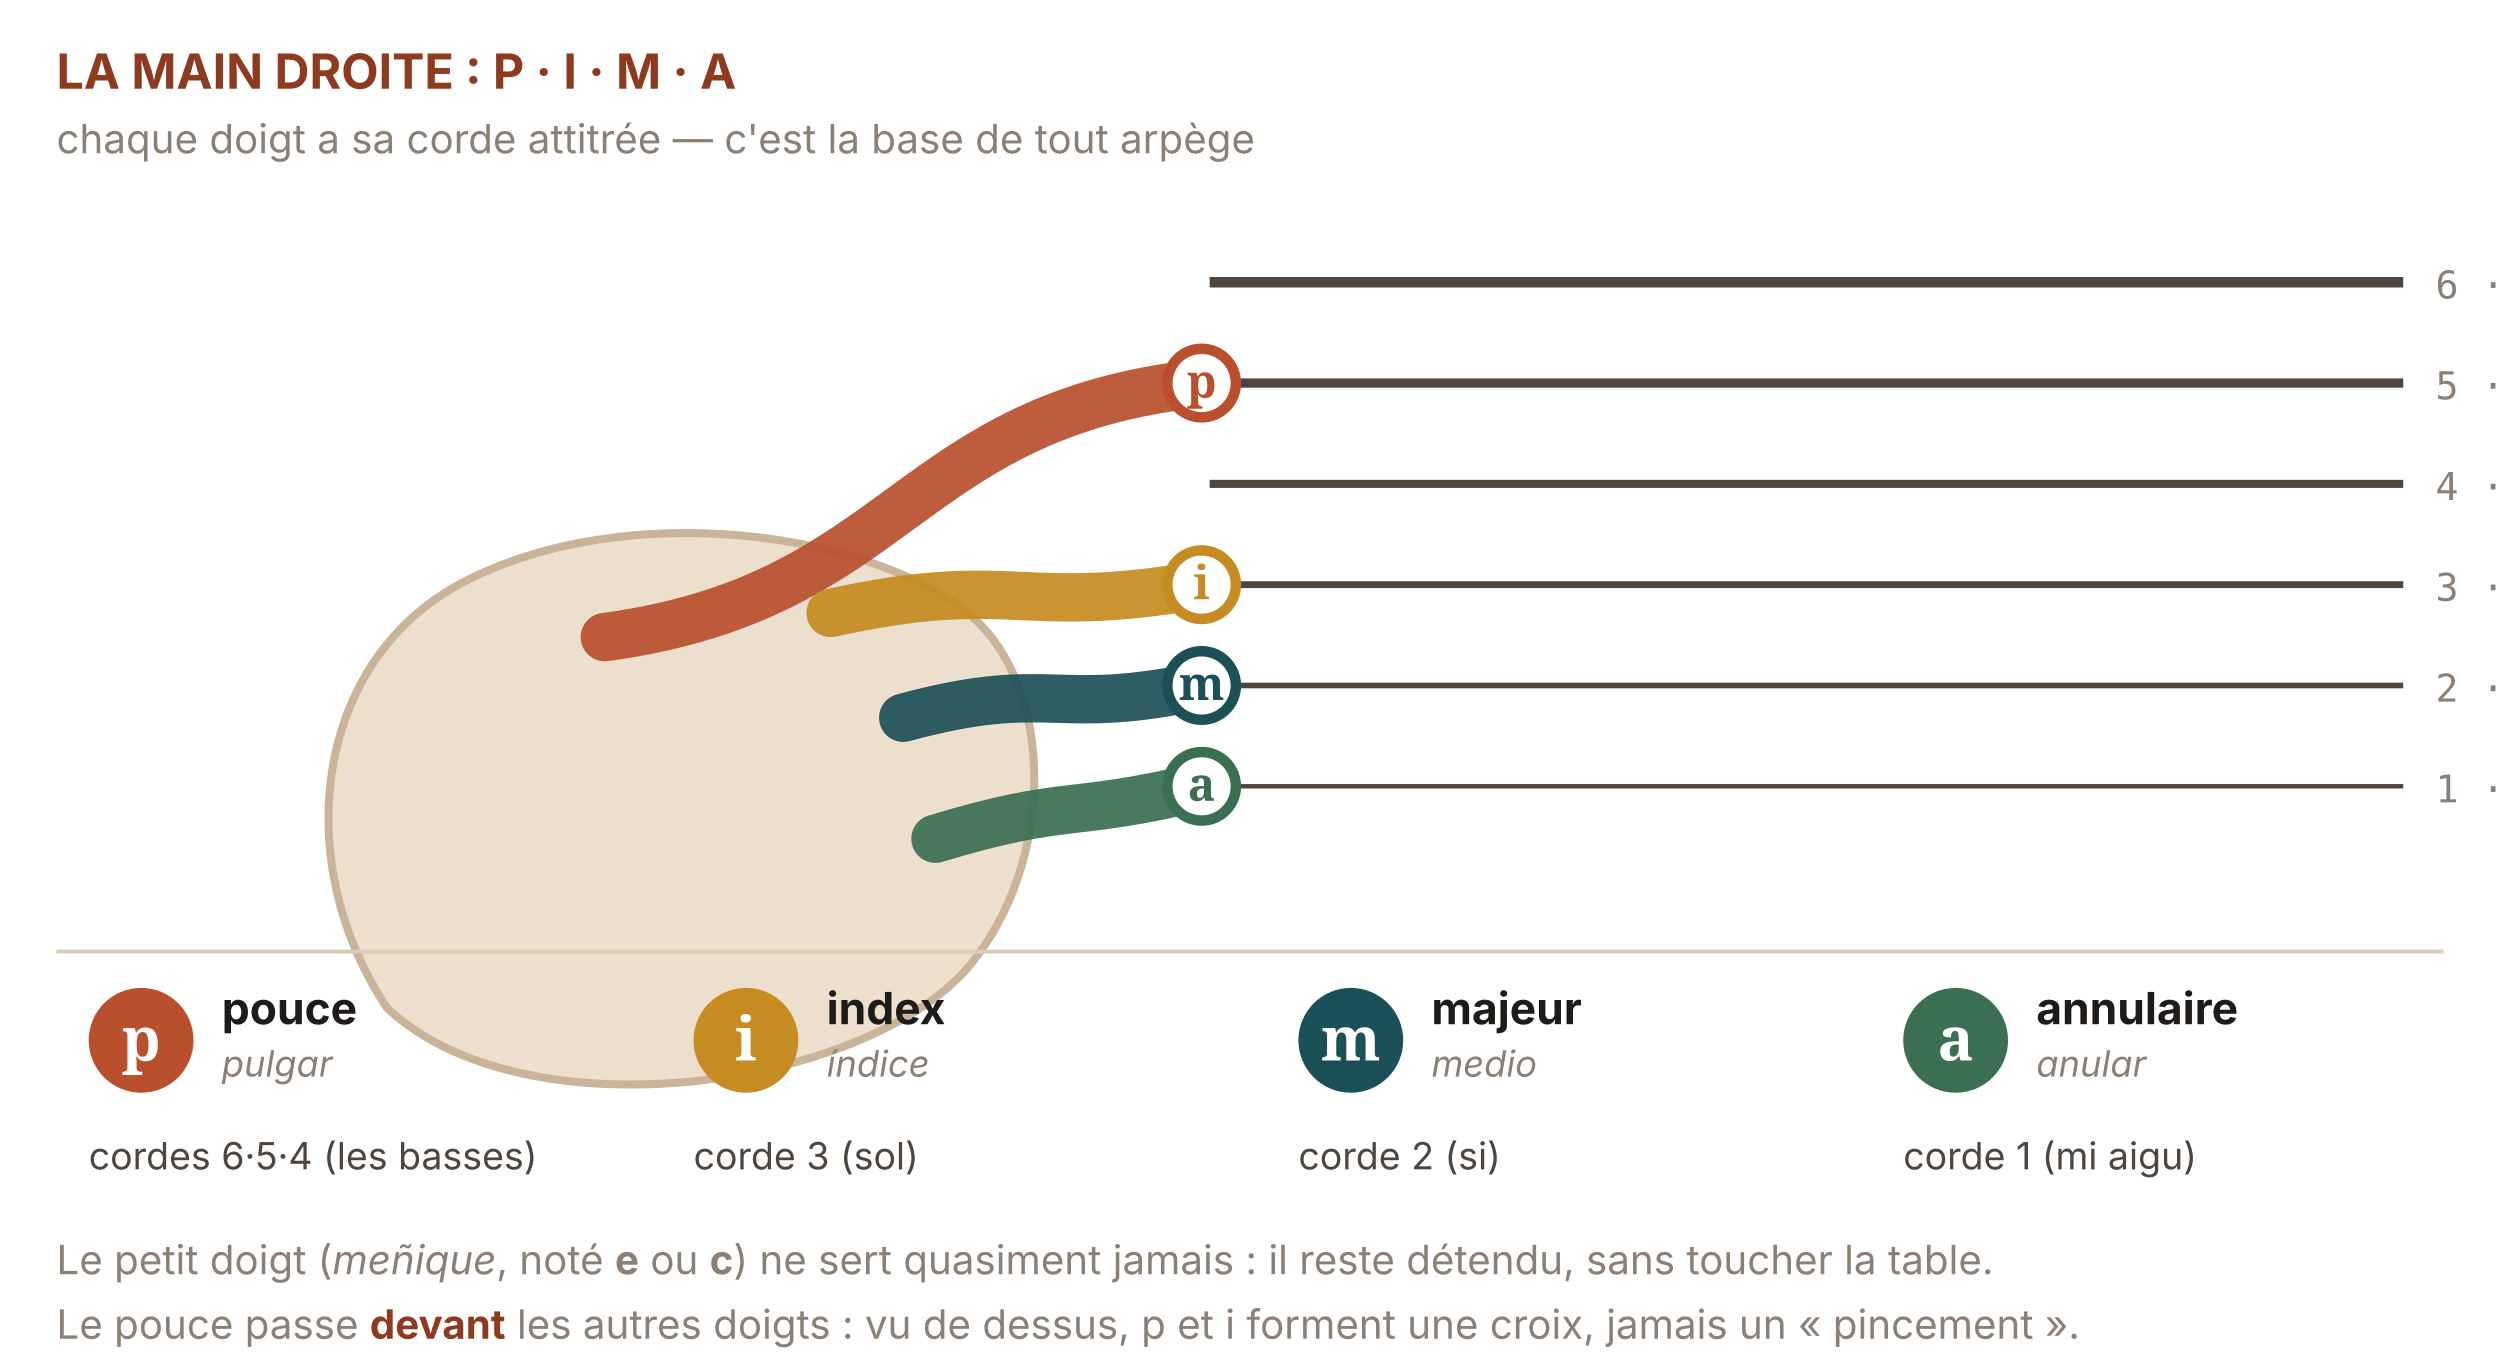
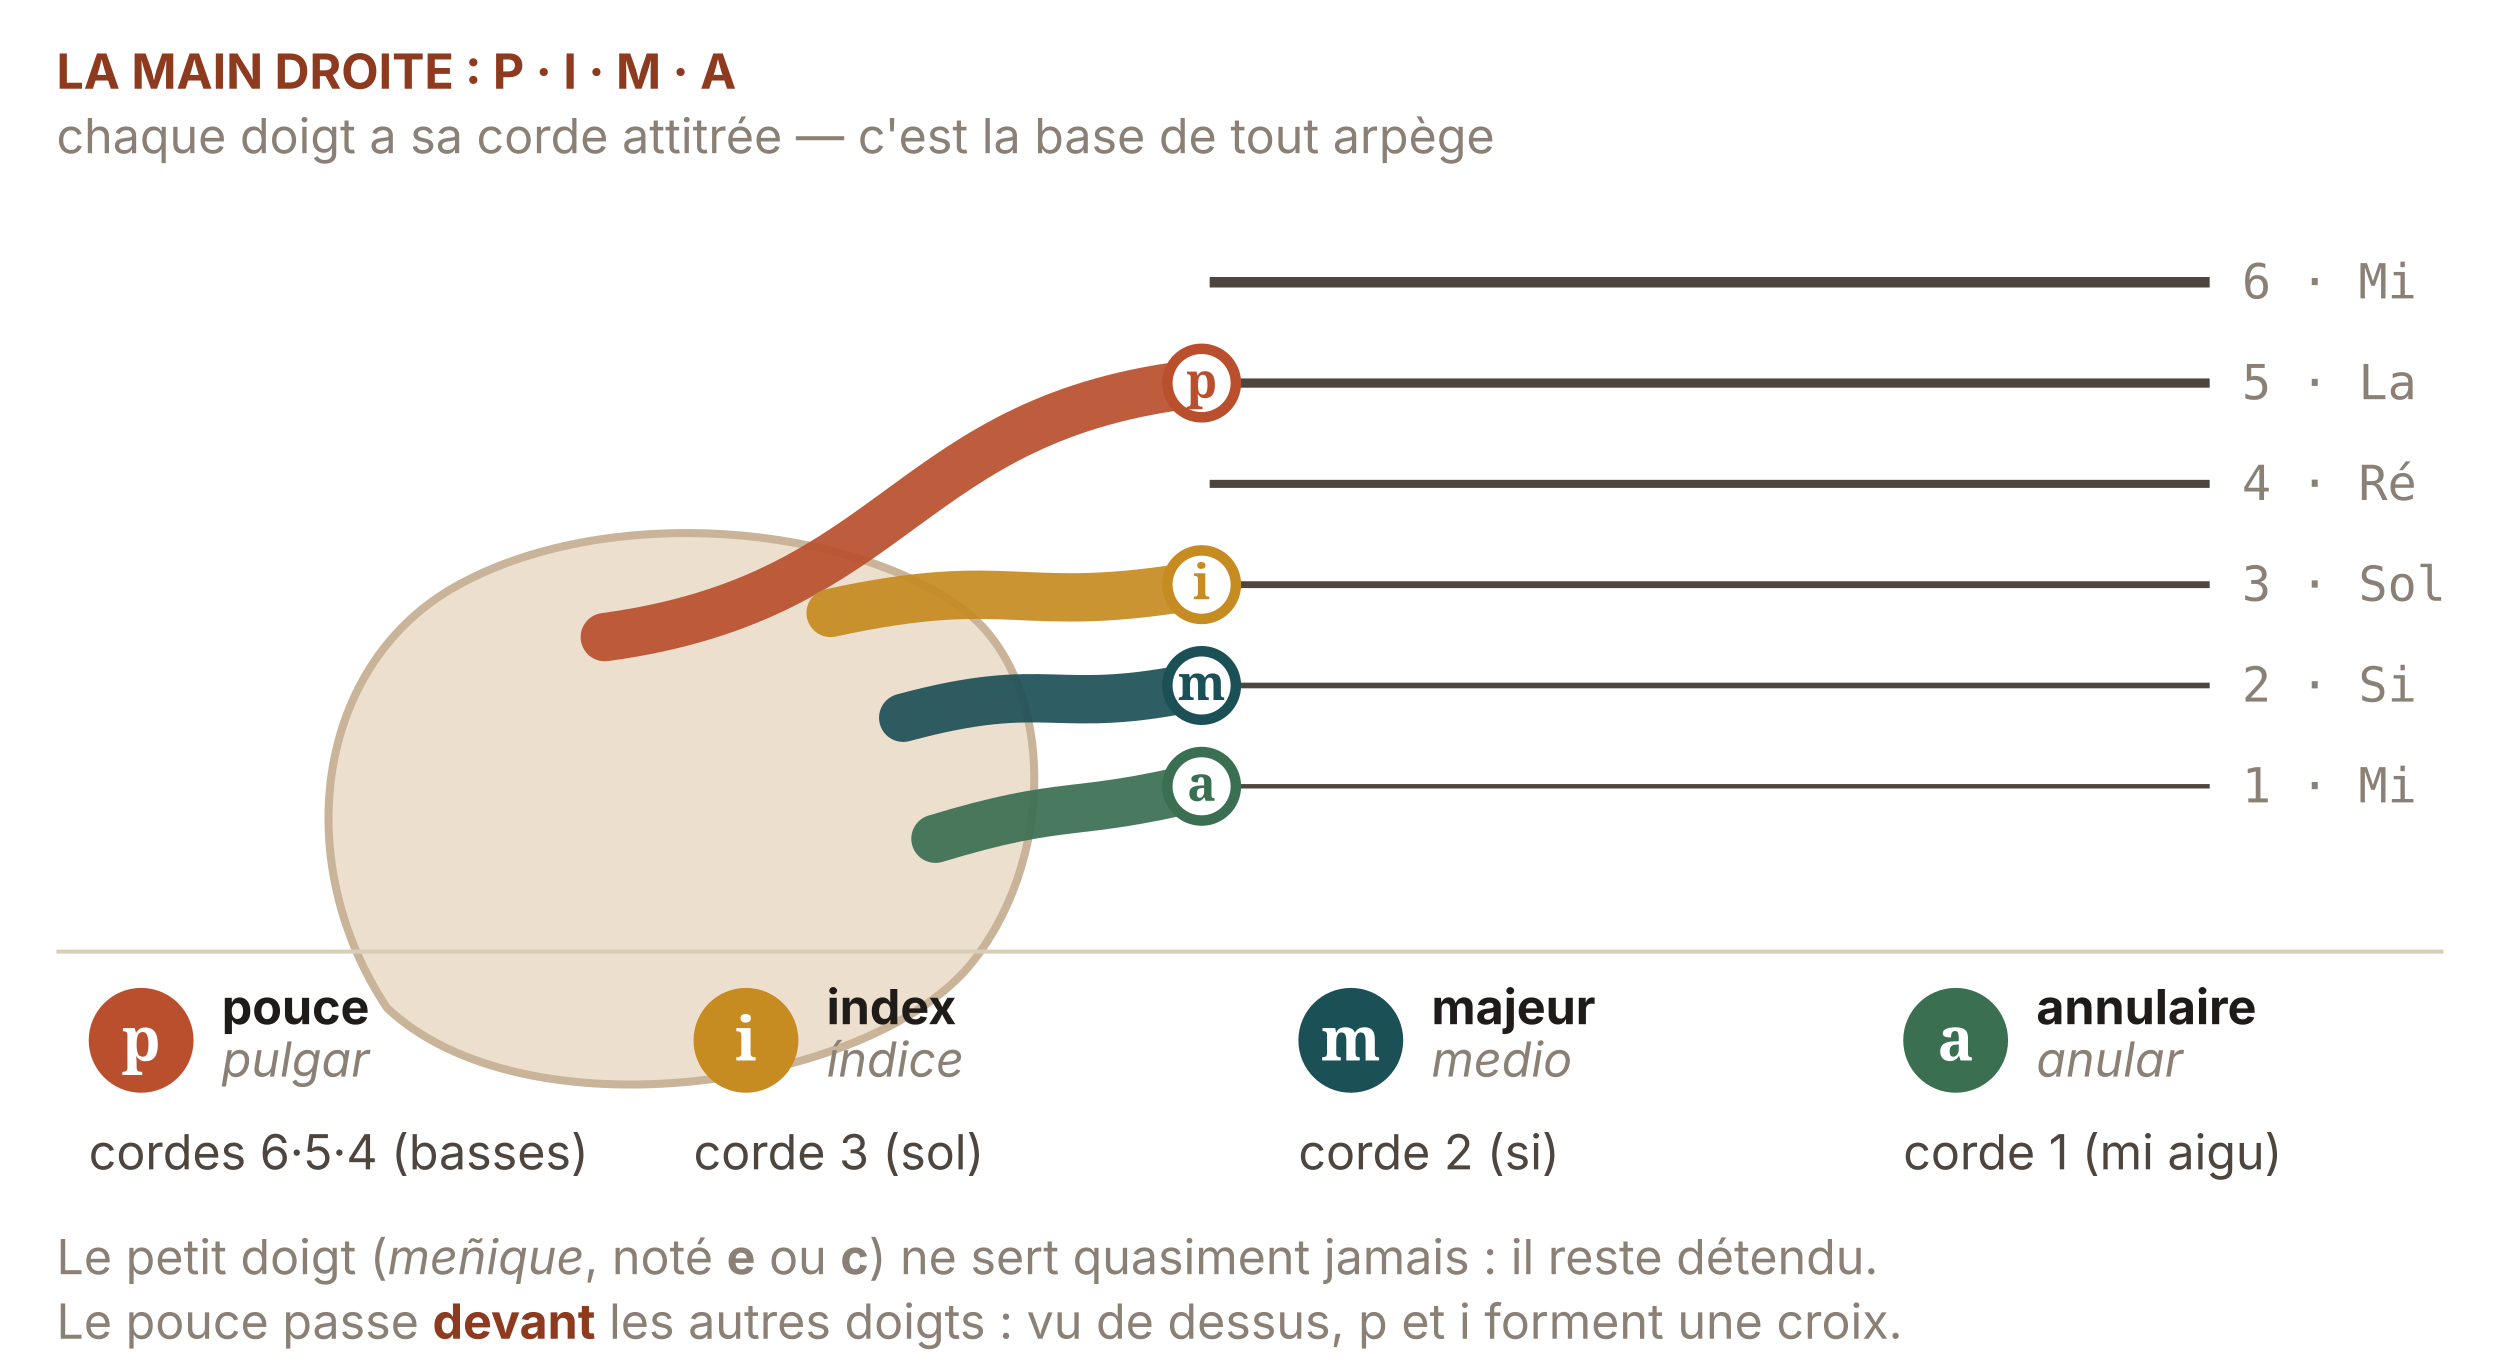
<svg xmlns="http://www.w3.org/2000/svg" width="620" height="340" viewBox="0 0 620 340" font-family="Inter, 'DejaVu Sans', sans-serif">
  <rect width="620" height="340" fill="#FFFFFF" />
  <text x="14" y="22" font-size="12" font-weight="700" fill="#8E3A1E">LA MAIN DROITE : P · I · M · A</text>
-   <text x="14" y="38" font-size="10" fill="#8B8075">chaque doigt a sa corde attitrée — c'est la base de tout arpège</text>
-   <line x1="300" y1="70" x2="596" y2="70" stroke="#4E463E" stroke-width="2.60" />
-   <text x="604" y="74" font-family="'JetBrains Mono', monospace" font-size="9.5" fill="#8B8075">6 · Mi</text>
-   <line x1="300" y1="95" x2="596" y2="95" stroke="#4E463E" stroke-width="2.30" />
-   <text x="604" y="99" font-family="'JetBrains Mono', monospace" font-size="9.5" fill="#8B8075">5 · La</text>
-   <line x1="300" y1="120" x2="596" y2="120" stroke="#4E463E" stroke-width="2.00" />
-   <text x="604" y="124" font-family="'JetBrains Mono', monospace" font-size="9.5" fill="#8B8075">4 · Ré</text>
-   <line x1="300" y1="145" x2="596" y2="145" stroke="#4E463E" stroke-width="1.70" />
-   <text x="604" y="149" font-family="'JetBrains Mono', monospace" font-size="9.5" fill="#8B8075">3 · Sol</text>
-   <line x1="300" y1="170" x2="596" y2="170" stroke="#4E463E" stroke-width="1.40" />
-   <text x="604" y="174" font-family="'JetBrains Mono', monospace" font-size="9.5" fill="#8B8075">2 · Si</text>
-   <line x1="300" y1="195" x2="596" y2="195" stroke="#4E463E" stroke-width="1.10" />
-   <text x="604" y="199" font-family="'JetBrains Mono', monospace" font-size="9.5" fill="#8B8075">1 · Mi</text>
+   <text x="14" y="38" font-size="12" fill="#8B8075">chaque doigt a sa corde attitrée — c'est la base de tout arpège</text>
+   <line x1="300" y1="70" x2="548" y2="70" stroke="#4E463E" stroke-width="2.60" />
+   <text x="556" y="74" font-family="'JetBrains Mono', monospace" font-size="12" fill="#8B8075">6 · Mi</text>
+   <line x1="300" y1="95" x2="548" y2="95" stroke="#4E463E" stroke-width="2.30" />
+   <text x="556" y="99" font-family="'JetBrains Mono', monospace" font-size="12" fill="#8B8075">5 · La</text>
+   <line x1="300" y1="120" x2="548" y2="120" stroke="#4E463E" stroke-width="2.00" />
+   <text x="556" y="124" font-family="'JetBrains Mono', monospace" font-size="12" fill="#8B8075">4 · Ré</text>
+   <line x1="300" y1="145" x2="548" y2="145" stroke="#4E463E" stroke-width="1.70" />
+   <text x="556" y="149" font-family="'JetBrains Mono', monospace" font-size="12" fill="#8B8075">3 · Sol</text>
+   <line x1="300" y1="170" x2="548" y2="170" stroke="#4E463E" stroke-width="1.40" />
+   <text x="556" y="174" font-family="'JetBrains Mono', monospace" font-size="12" fill="#8B8075">2 · Si</text>
+   <line x1="300" y1="195" x2="548" y2="195" stroke="#4E463E" stroke-width="1.10" />
+   <text x="556" y="199" font-family="'JetBrains Mono', monospace" font-size="12" fill="#8B8075">1 · Mi</text>
  <path d="M 96 250 C 72 214, 78 166, 112 146 C 150 124, 212 130, 240 152 C 262 170, 262 214, 240 240 C 214 270, 130 282, 96 250 Z" fill="#EDDFCE" stroke="#C9B49A" stroke-width="2" />
  <path d="M 150 158 C 224.0 148, 224.0 103, 298 95" stroke="#B94F2C" stroke-width="12" fill="none" stroke-linecap="round" opacity=".92" />
  <circle cx="298" cy="95" r="8.5" fill="#fff" stroke="#B94F2C" stroke-width="2.6" />
-   <text x="298" y="98.6" text-anchor="middle" font-family="'EB Garamond', Georgia, serif" font-size="11.5" font-weight="700" fill="#B94F2C">p</text>
+   <text x="298" y="98.6" text-anchor="middle" font-family="'EB Garamond', Georgia, serif" font-size="12" font-weight="700" fill="#B94F2C">p</text>
  <path d="M 206 152 C 252.0 142, 252.0 153, 298 145" stroke="#C68B21" stroke-width="12" fill="none" stroke-linecap="round" opacity=".92" />
  <circle cx="298" cy="145" r="8.5" fill="#fff" stroke="#C68B21" stroke-width="2.6" />
-   <text x="298" y="148.6" text-anchor="middle" font-family="'EB Garamond', Georgia, serif" font-size="11.5" font-weight="700" fill="#C68B21">i</text>
+   <text x="298" y="148.6" text-anchor="middle" font-family="'EB Garamond', Georgia, serif" font-size="12" font-weight="700" fill="#C68B21">i</text>
  <path d="M 224 178 C 261.0 168, 261.0 178, 298 170" stroke="#1C5057" stroke-width="12" fill="none" stroke-linecap="round" opacity=".92" />
  <circle cx="298" cy="170" r="8.5" fill="#fff" stroke="#1C5057" stroke-width="2.6" />
-   <text x="298" y="173.6" text-anchor="middle" font-family="'EB Garamond', Georgia, serif" font-size="11.5" font-weight="700" fill="#1C5057">m</text>
+   <text x="298" y="173.6" text-anchor="middle" font-family="'EB Garamond', Georgia, serif" font-size="12" font-weight="700" fill="#1C5057">m</text>
  <path d="M 232 208 C 265.0 198, 265.0 203, 298 195" stroke="#3A6F52" stroke-width="12" fill="none" stroke-linecap="round" opacity=".92" />
  <circle cx="298" cy="195" r="8.5" fill="#fff" stroke="#3A6F52" stroke-width="2.6" />
-   <text x="298" y="198.6" text-anchor="middle" font-family="'EB Garamond', Georgia, serif" font-size="11.5" font-weight="700" fill="#3A6F52">a</text>
+   <text x="298" y="198.6" text-anchor="middle" font-family="'EB Garamond', Georgia, serif" font-size="12" font-weight="700" fill="#3A6F52">a</text>
  <line x1="14" y1="236" x2="606" y2="236" stroke="#D9CDB8" />
  <circle cx="35" cy="258" r="13" fill="#B94F2C" />
  <text x="35" y="263" text-anchor="middle" font-family="'EB Garamond', Georgia, serif" font-size="15" font-weight="700" fill="#fff">p</text>
-   <text x="55" y="254" font-size="11" font-weight="700" fill="#1F1B18">pouce</text>
-   <text x="55" y="267" font-size="9" font-style="italic" fill="#8B8075">pulgar</text>
-   <text x="22" y="290" font-size="9.3" fill="#4E463E">cordes 6·5·4 (les basses)</text>
+   <text x="55" y="254" font-size="12" font-weight="700" fill="#1F1B18">pouce</text>
+   <text x="55" y="267" font-size="12" font-style="italic" fill="#8B8075">pulgar</text>
+   <text x="22" y="290" font-size="12" fill="#4E463E">cordes 6·5·4 (basses)</text>
  <circle cx="185" cy="258" r="13" fill="#C68B21" />
  <text x="185" y="263" text-anchor="middle" font-family="'EB Garamond', Georgia, serif" font-size="15" font-weight="700" fill="#fff">i</text>
-   <text x="205" y="254" font-size="11" font-weight="700" fill="#1F1B18">index</text>
-   <text x="205" y="267" font-size="9" font-style="italic" fill="#8B8075">índice</text>
-   <text x="172" y="290" font-size="9.3" fill="#4E463E">corde 3 (sol)</text>
+   <text x="205" y="254" font-size="12" font-weight="700" fill="#1F1B18">index</text>
+   <text x="205" y="267" font-size="12" font-style="italic" fill="#8B8075">índice</text>
+   <text x="172" y="290" font-size="12" fill="#4E463E">corde 3 (sol)</text>
  <circle cx="335" cy="258" r="13" fill="#1C5057" />
  <text x="335" y="263" text-anchor="middle" font-family="'EB Garamond', Georgia, serif" font-size="15" font-weight="700" fill="#fff">m</text>
-   <text x="355" y="254" font-size="11" font-weight="700" fill="#1F1B18">majeur</text>
-   <text x="355" y="267" font-size="9" font-style="italic" fill="#8B8075">medio</text>
-   <text x="322" y="290" font-size="9.3" fill="#4E463E">corde 2 (si)</text>
+   <text x="355" y="254" font-size="12" font-weight="700" fill="#1F1B18">majeur</text>
+   <text x="355" y="267" font-size="12" font-style="italic" fill="#8B8075">medio</text>
+   <text x="322" y="290" font-size="12" fill="#4E463E">corde 2 (si)</text>
  <circle cx="485" cy="258" r="13" fill="#3A6F52" />
  <text x="485" y="263" text-anchor="middle" font-family="'EB Garamond', Georgia, serif" font-size="15" font-weight="700" fill="#fff">a</text>
-   <text x="505" y="254" font-size="11" font-weight="700" fill="#1F1B18">annulaire</text>
-   <text x="505" y="267" font-size="9" font-style="italic" fill="#8B8075">anular</text>
-   <text x="472" y="290" font-size="9.3" fill="#4E463E">corde 1 (mi aigu)</text>
-   <text x="14" y="316" font-size="10" fill="#8B8075">Le petit doigt (<tspan font-style="italic">meñique</tspan>, noté <tspan font-weight="700">e</tspan> ou <tspan font-weight="700">c</tspan>) ne sert quasiment jamais : il reste détendu, sans toucher la table.</text>
-   <text x="14" y="332" font-size="10" fill="#8B8075">Le pouce passe <tspan font-weight="700" fill="#8E3A1E">devant</tspan> les autres doigts : vu de dessus, p et i forment une croix, jamais un « pincement ».</text>
+   <text x="505" y="254" font-size="12" font-weight="700" fill="#1F1B18">annulaire</text>
+   <text x="505" y="267" font-size="12" font-style="italic" fill="#8B8075">anular</text>
+   <text x="472" y="290" font-size="12" fill="#4E463E">corde 1 (mi aigu)</text>
+   <text x="14" y="316" font-size="12" fill="#8B8075">Le petit doigt (<tspan font-style="italic">meñique</tspan>, noté <tspan font-weight="700">e</tspan> ou <tspan font-weight="700">c</tspan>) ne sert quasiment jamais : il reste détendu.</text>
+   <text x="14" y="332" font-size="12" fill="#8B8075">Le pouce passe <tspan font-weight="700" fill="#8E3A1E">devant</tspan> les autres doigts : vu de dessus, p et i forment une croix.</text>
</svg>
